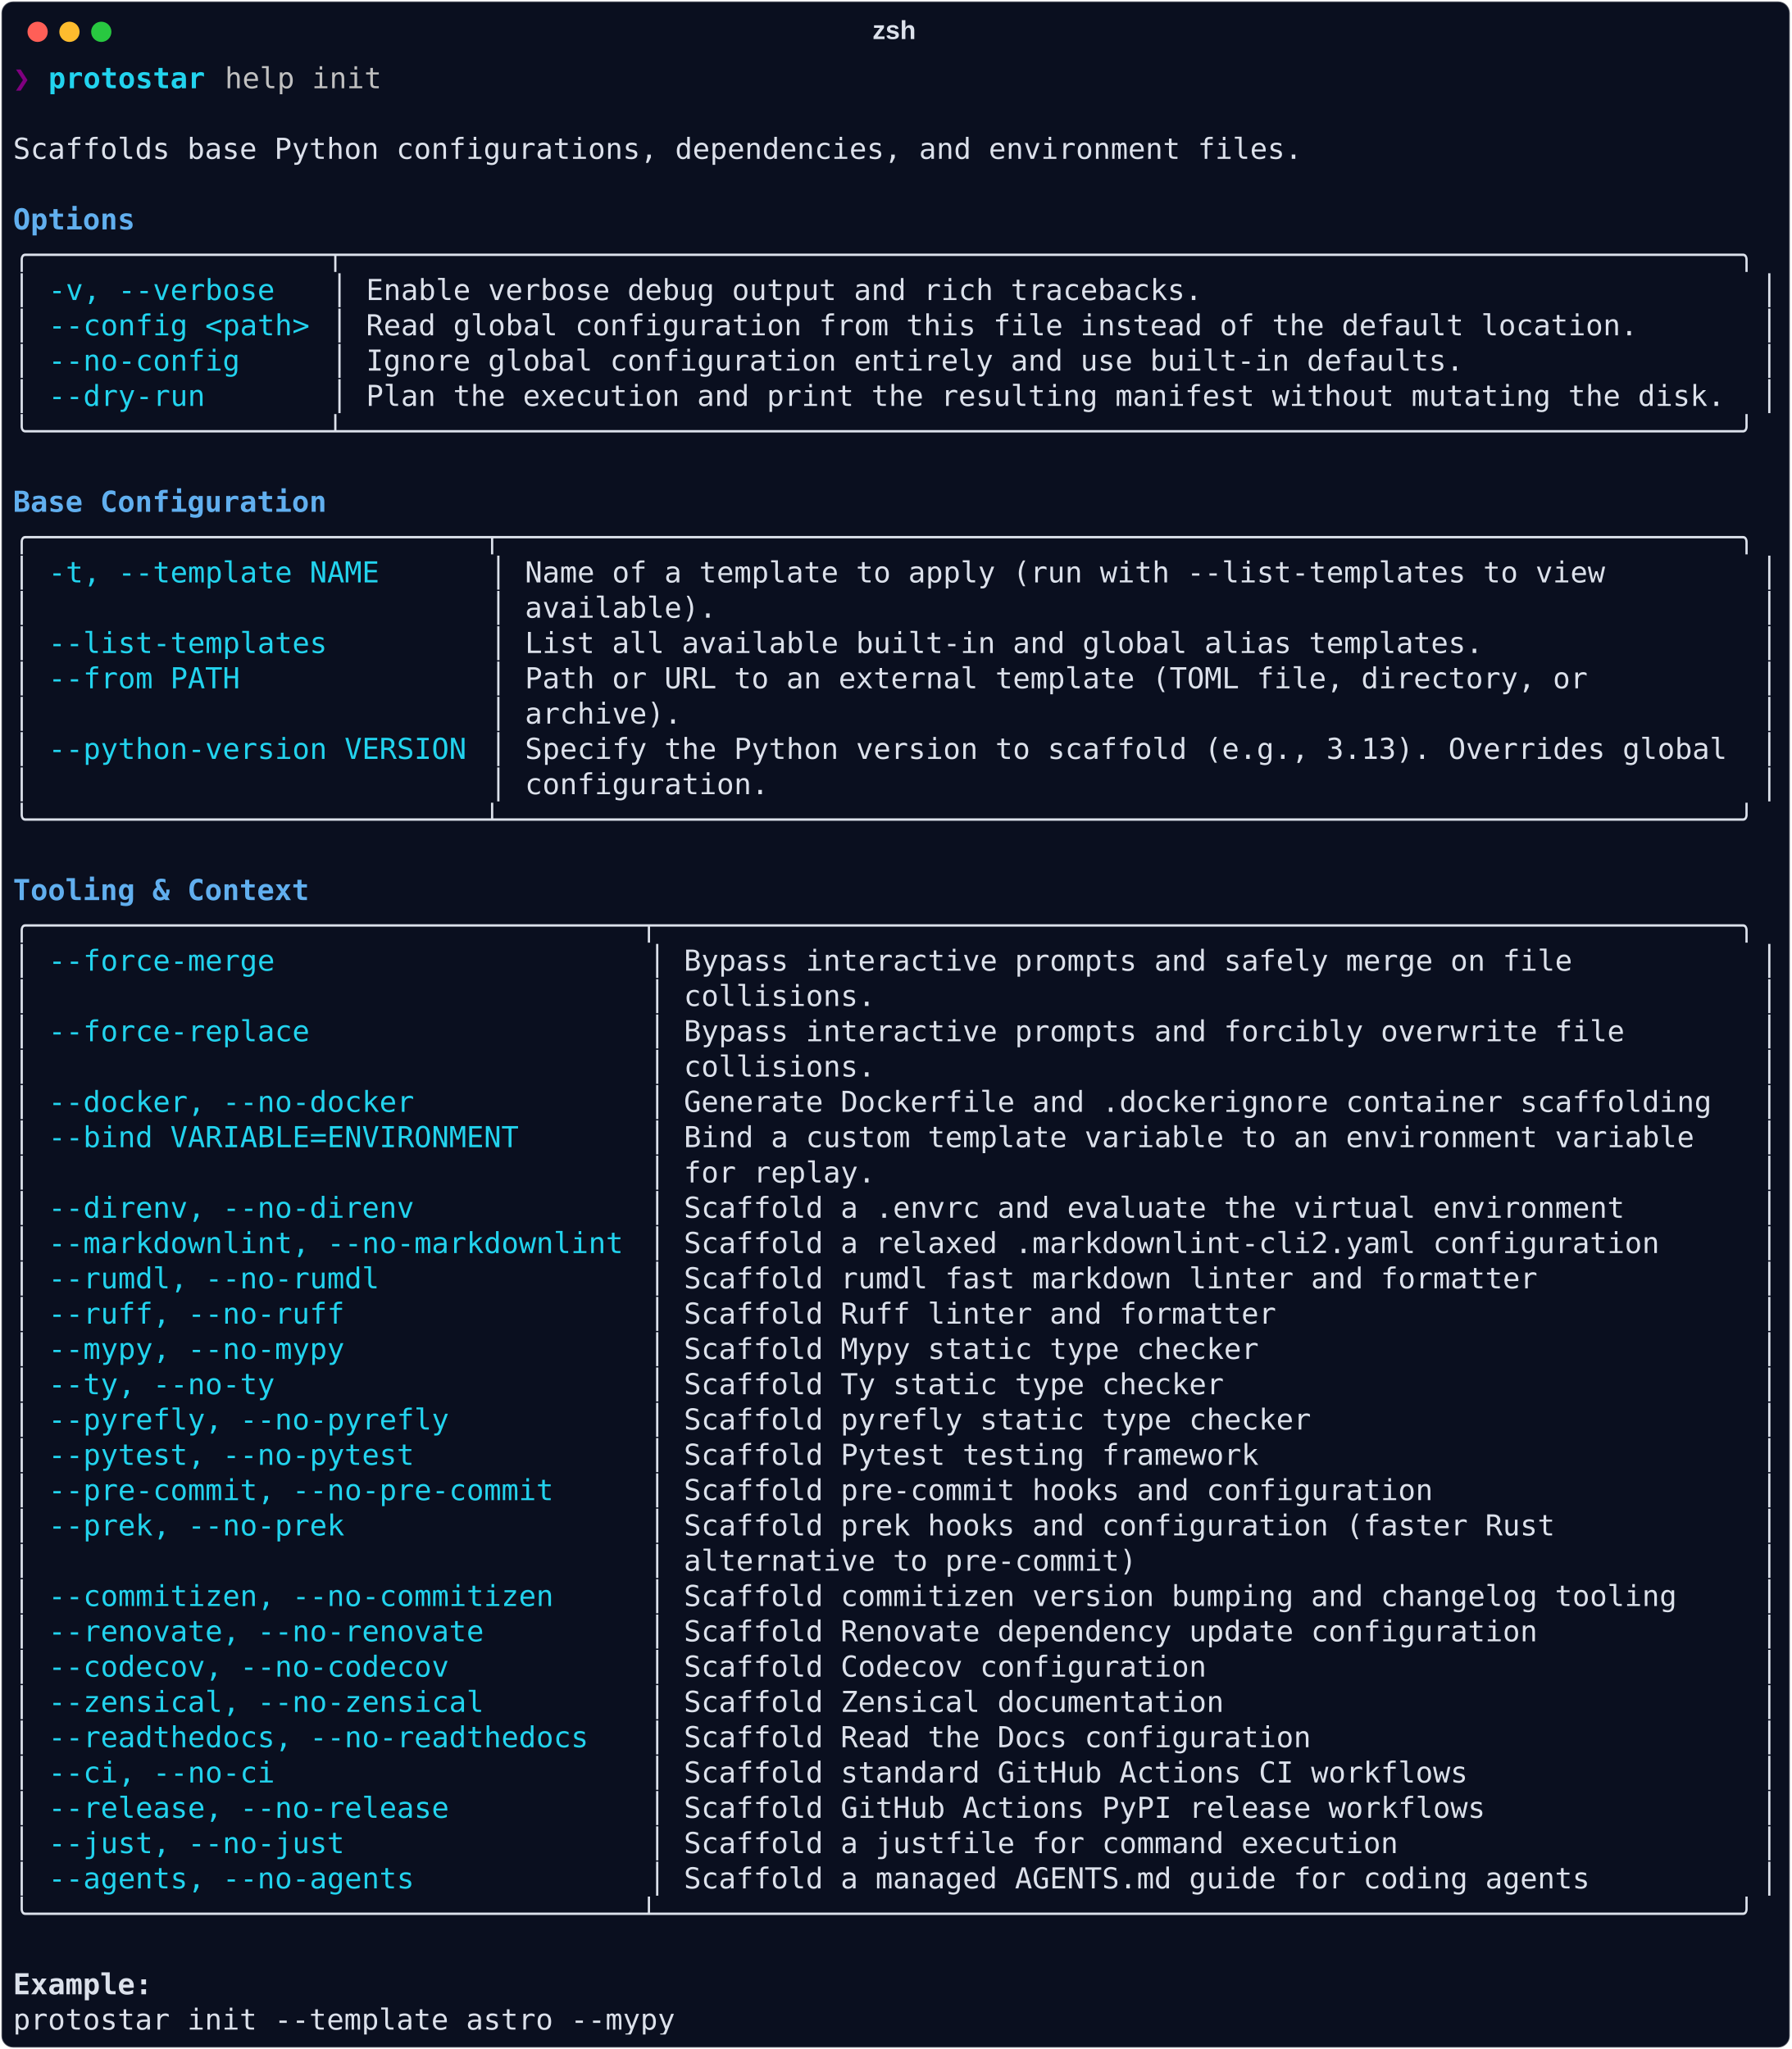
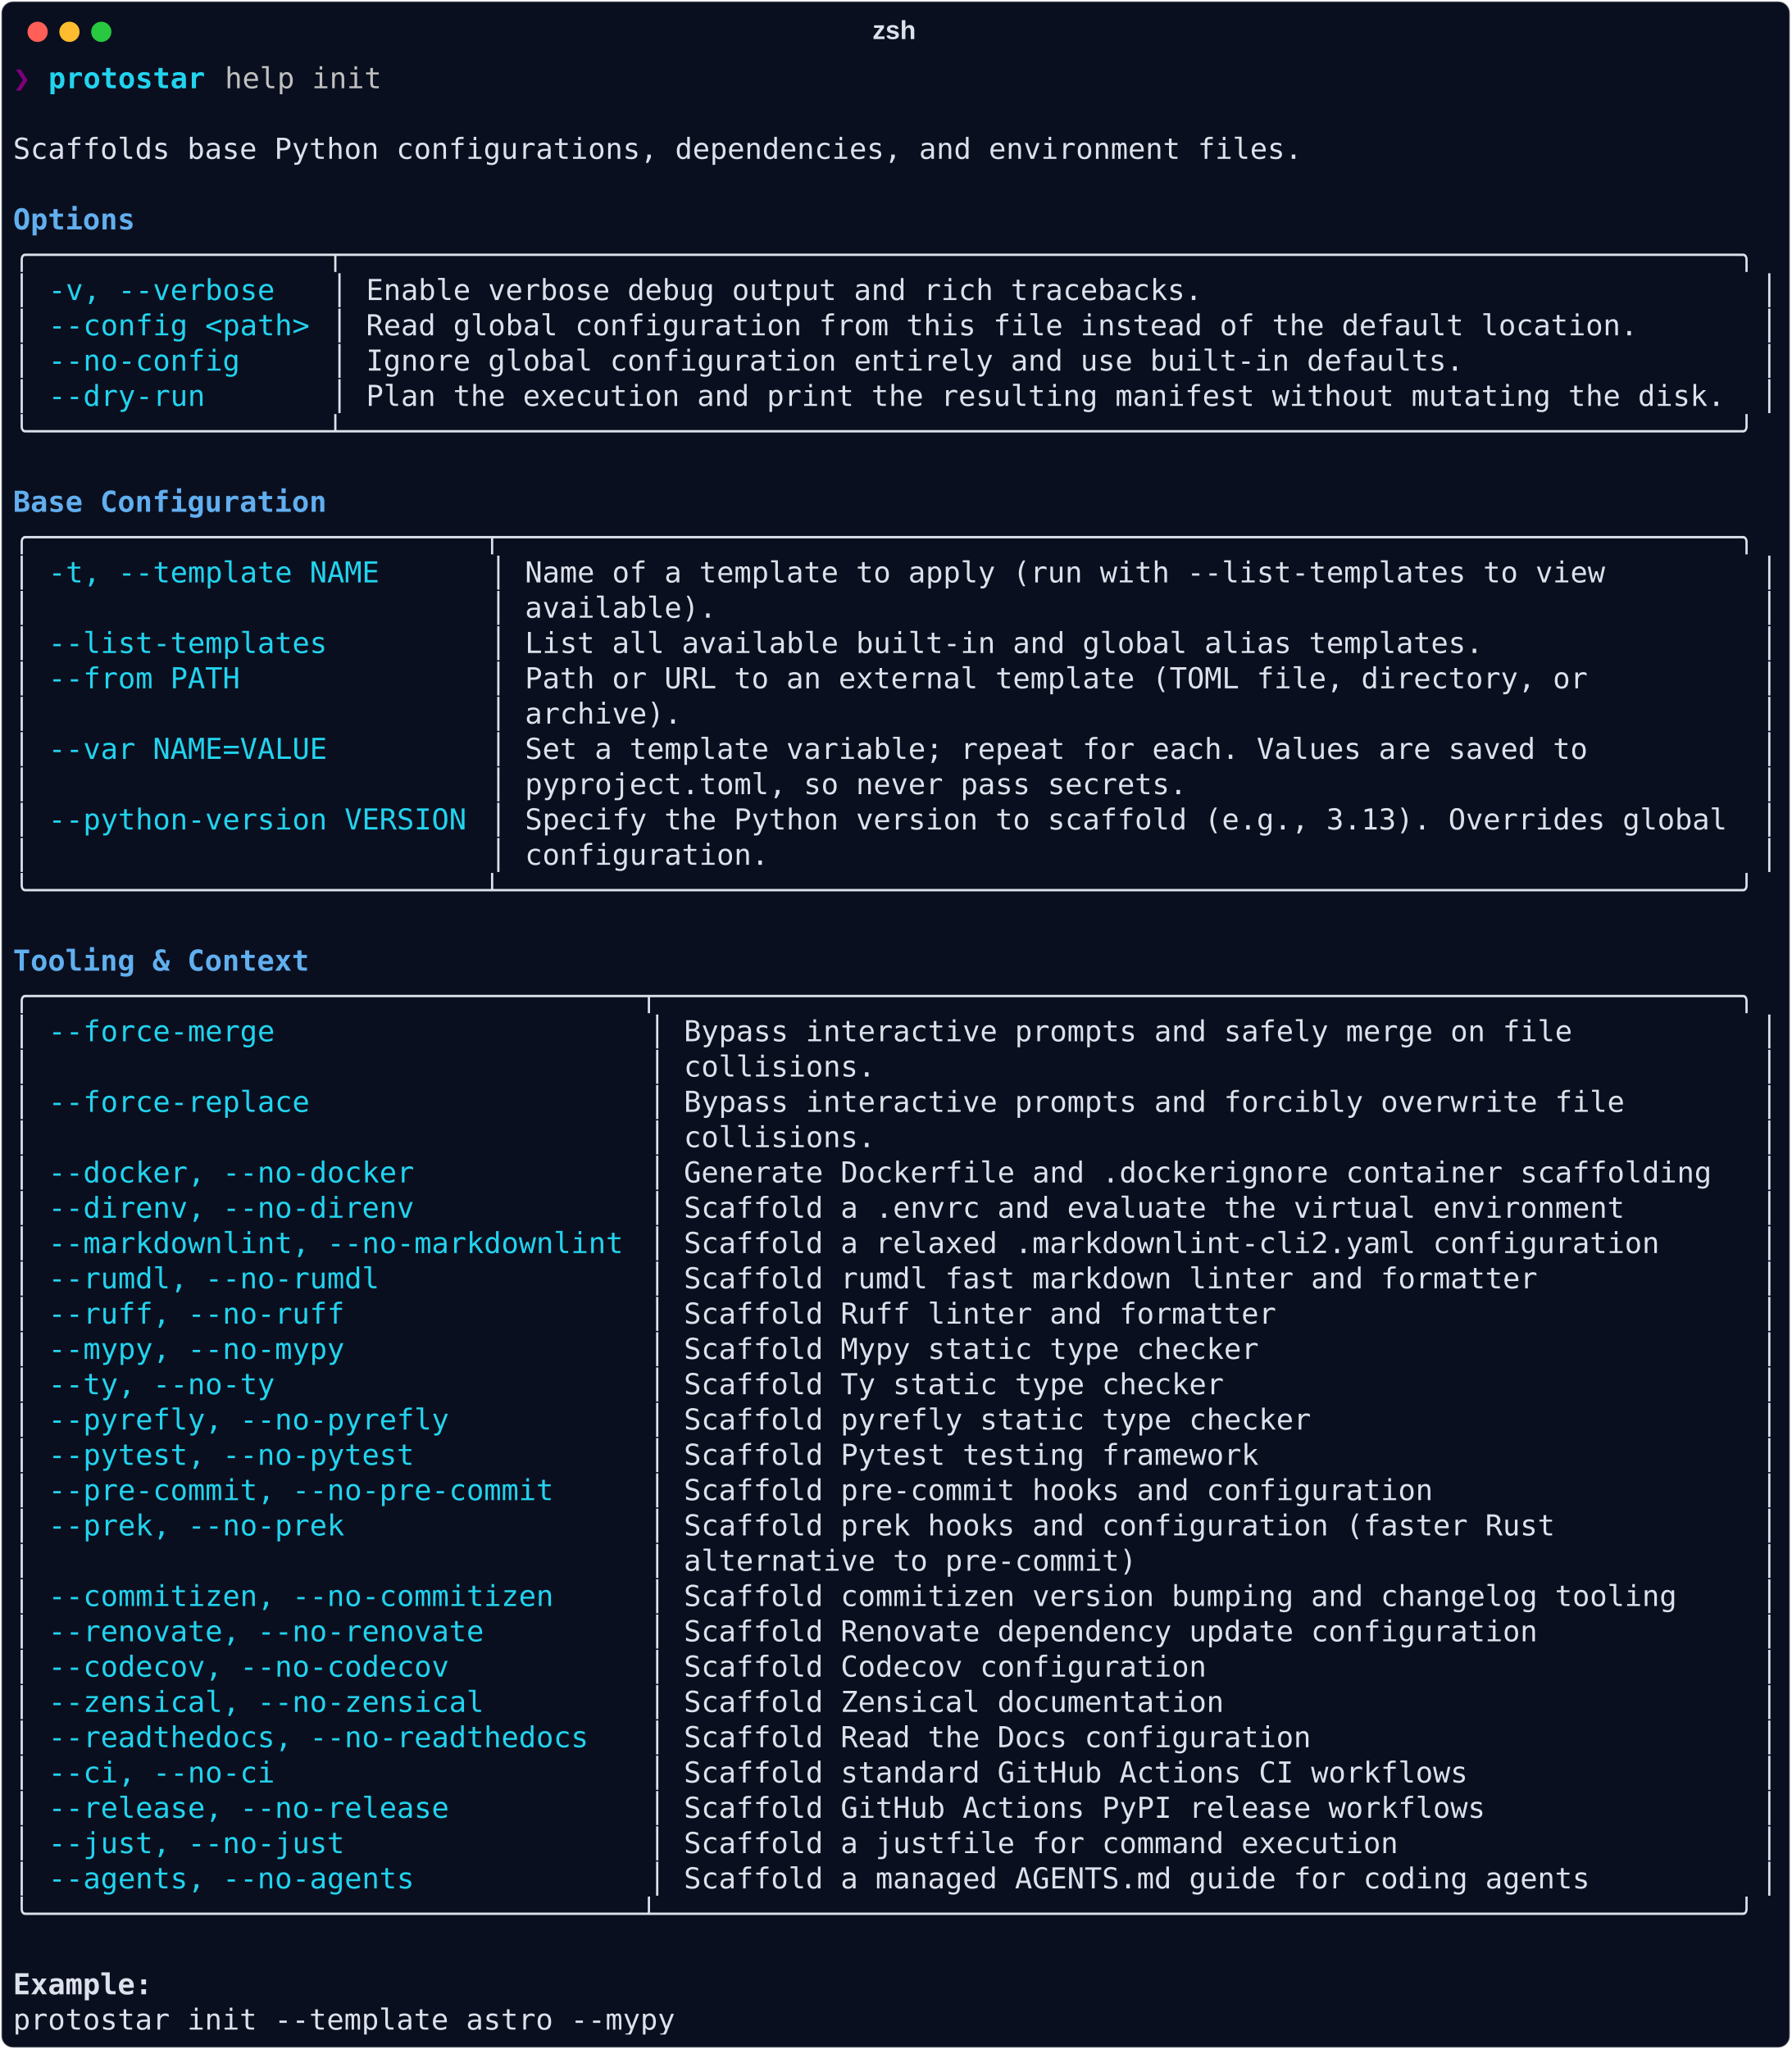
<svg xmlns="http://www.w3.org/2000/svg" class="rich-terminal" viewBox="0 0 1238 1416.4">
  <style>

    @font-face {
        font-family: "Fira Code";
        src: local("FiraCode-Regular"),
                url("https://cdnjs.cloudflare.com/ajax/libs/firacode/6.2.0/woff2/FiraCode-Regular.woff2") format("woff2"),
                url("https://cdnjs.cloudflare.com/ajax/libs/firacode/6.2.0/woff/FiraCode-Regular.woff") format("woff");
        font-style: normal;
        font-weight: 400;
    }
    @font-face {
        font-family: "Fira Code";
        src: local("FiraCode-Bold"),
                url("https://cdnjs.cloudflare.com/ajax/libs/firacode/6.2.0/woff2/FiraCode-Bold.woff2") format("woff2"),
                url("https://cdnjs.cloudflare.com/ajax/libs/firacode/6.2.0/woff/FiraCode-Bold.woff") format("woff");
        font-style: bold;
        font-weight: 700;
    }

    .cli_init_help-matrix {
        font-family: Fira Code, monospace;
        font-size: 20px;
        line-height: 24.4px;
        font-variant-east-asian: full-width;
    }

    .cli_init_help-title {
        font-size: 18px;
        font-weight: bold;
        font-family: arial;
    }

    .cli_init_help-r1 { fill: #800080;font-weight: bold }
.cli_init_help-r2 { fill: #22d3ee;font-weight: bold }
.cli_init_help-r3 { fill: #c0c0c0 }
.cli_init_help-r4 { fill: #dce1eb }
.cli_init_help-r5 { fill: #61afef;font-weight: bold }
.cli_init_help-r6 { fill: #22d3ee }
.cli_init_help-r7 { fill: #dce1eb;font-weight: bold }
    </style>
  <defs>
    <clipPath id="cli_init_help-clip-terminal">
      <rect x="0" y="0" width="1219.0" height="1365.4" />
    </clipPath>
    <clipPath id="cli_init_help-line-0">
      <rect x="0" y="1.5" width="1220" height="24.65" />
    </clipPath>
    <clipPath id="cli_init_help-line-1">
      <rect x="0" y="25.9" width="1220" height="24.65" />
    </clipPath>
    <clipPath id="cli_init_help-line-2">
      <rect x="0" y="50.3" width="1220" height="24.65" />
    </clipPath>
    <clipPath id="cli_init_help-line-3">
      <rect x="0" y="74.7" width="1220" height="24.65" />
    </clipPath>
    <clipPath id="cli_init_help-line-4">
      <rect x="0" y="99.1" width="1220" height="24.65" />
    </clipPath>
    <clipPath id="cli_init_help-line-5">
      <rect x="0" y="123.5" width="1220" height="24.65" />
    </clipPath>
    <clipPath id="cli_init_help-line-6">
      <rect x="0" y="147.9" width="1220" height="24.65" />
    </clipPath>
    <clipPath id="cli_init_help-line-7">
      <rect x="0" y="172.3" width="1220" height="24.65" />
    </clipPath>
    <clipPath id="cli_init_help-line-8">
      <rect x="0" y="196.7" width="1220" height="24.65" />
    </clipPath>
    <clipPath id="cli_init_help-line-9">
      <rect x="0" y="221.1" width="1220" height="24.65" />
    </clipPath>
    <clipPath id="cli_init_help-line-10">
      <rect x="0" y="245.5" width="1220" height="24.65" />
    </clipPath>
    <clipPath id="cli_init_help-line-11">
      <rect x="0" y="269.9" width="1220" height="24.65" />
    </clipPath>
    <clipPath id="cli_init_help-line-12">
      <rect x="0" y="294.3" width="1220" height="24.65" />
    </clipPath>
    <clipPath id="cli_init_help-line-13">
      <rect x="0" y="318.7" width="1220" height="24.65" />
    </clipPath>
    <clipPath id="cli_init_help-line-14">
      <rect x="0" y="343.1" width="1220" height="24.65" />
    </clipPath>
    <clipPath id="cli_init_help-line-15">
      <rect x="0" y="367.5" width="1220" height="24.65" />
    </clipPath>
    <clipPath id="cli_init_help-line-16">
      <rect x="0" y="391.9" width="1220" height="24.65" />
    </clipPath>
    <clipPath id="cli_init_help-line-17">
      <rect x="0" y="416.3" width="1220" height="24.65" />
    </clipPath>
    <clipPath id="cli_init_help-line-18">
      <rect x="0" y="440.7" width="1220" height="24.65" />
    </clipPath>
    <clipPath id="cli_init_help-line-19">
      <rect x="0" y="465.1" width="1220" height="24.65" />
    </clipPath>
    <clipPath id="cli_init_help-line-20">
      <rect x="0" y="489.5" width="1220" height="24.65" />
    </clipPath>
    <clipPath id="cli_init_help-line-21">
      <rect x="0" y="513.9" width="1220" height="24.65" />
    </clipPath>
    <clipPath id="cli_init_help-line-22">
      <rect x="0" y="538.3" width="1220" height="24.65" />
    </clipPath>
    <clipPath id="cli_init_help-line-23">
      <rect x="0" y="562.7" width="1220" height="24.65" />
    </clipPath>
    <clipPath id="cli_init_help-line-24">
      <rect x="0" y="587.1" width="1220" height="24.65" />
    </clipPath>
    <clipPath id="cli_init_help-line-25">
      <rect x="0" y="611.5" width="1220" height="24.65" />
    </clipPath>
    <clipPath id="cli_init_help-line-26">
      <rect x="0" y="635.9" width="1220" height="24.65" />
    </clipPath>
    <clipPath id="cli_init_help-line-27">
      <rect x="0" y="660.3" width="1220" height="24.65" />
    </clipPath>
    <clipPath id="cli_init_help-line-28">
      <rect x="0" y="684.7" width="1220" height="24.65" />
    </clipPath>
    <clipPath id="cli_init_help-line-29">
      <rect x="0" y="709.1" width="1220" height="24.65" />
    </clipPath>
    <clipPath id="cli_init_help-line-30">
      <rect x="0" y="733.5" width="1220" height="24.65" />
    </clipPath>
    <clipPath id="cli_init_help-line-31">
      <rect x="0" y="757.9" width="1220" height="24.65" />
    </clipPath>
    <clipPath id="cli_init_help-line-32">
      <rect x="0" y="782.3" width="1220" height="24.65" />
    </clipPath>
    <clipPath id="cli_init_help-line-33">
      <rect x="0" y="806.7" width="1220" height="24.65" />
    </clipPath>
    <clipPath id="cli_init_help-line-34">
      <rect x="0" y="831.1" width="1220" height="24.65" />
    </clipPath>
    <clipPath id="cli_init_help-line-35">
      <rect x="0" y="855.5" width="1220" height="24.65" />
    </clipPath>
    <clipPath id="cli_init_help-line-36">
      <rect x="0" y="879.9" width="1220" height="24.65" />
    </clipPath>
    <clipPath id="cli_init_help-line-37">
      <rect x="0" y="904.3" width="1220" height="24.65" />
    </clipPath>
    <clipPath id="cli_init_help-line-38">
      <rect x="0" y="928.7" width="1220" height="24.65" />
    </clipPath>
    <clipPath id="cli_init_help-line-39">
      <rect x="0" y="953.1" width="1220" height="24.65" />
    </clipPath>
    <clipPath id="cli_init_help-line-40">
      <rect x="0" y="977.5" width="1220" height="24.65" />
    </clipPath>
    <clipPath id="cli_init_help-line-41">
      <rect x="0" y="1001.9" width="1220" height="24.65" />
    </clipPath>
    <clipPath id="cli_init_help-line-42">
      <rect x="0" y="1026.3" width="1220" height="24.65" />
    </clipPath>
    <clipPath id="cli_init_help-line-43">
      <rect x="0" y="1050.7" width="1220" height="24.65" />
    </clipPath>
    <clipPath id="cli_init_help-line-44">
      <rect x="0" y="1075.1" width="1220" height="24.65" />
    </clipPath>
    <clipPath id="cli_init_help-line-45">
      <rect x="0" y="1099.5" width="1220" height="24.65" />
    </clipPath>
    <clipPath id="cli_init_help-line-46">
      <rect x="0" y="1123.9" width="1220" height="24.65" />
    </clipPath>
    <clipPath id="cli_init_help-line-47">
      <rect x="0" y="1148.3" width="1220" height="24.65" />
    </clipPath>
    <clipPath id="cli_init_help-line-48">
      <rect x="0" y="1172.7" width="1220" height="24.65" />
    </clipPath>
    <clipPath id="cli_init_help-line-49">
      <rect x="0" y="1197.1" width="1220" height="24.65" />
    </clipPath>
    <clipPath id="cli_init_help-line-50">
      <rect x="0" y="1221.5" width="1220" height="24.65" />
    </clipPath>
    <clipPath id="cli_init_help-line-51">
      <rect x="0" y="1245.9" width="1220" height="24.65" />
    </clipPath>
    <clipPath id="cli_init_help-line-52">
      <rect x="0" y="1270.3" width="1220" height="24.65" />
    </clipPath>
    <clipPath id="cli_init_help-line-53">
      <rect x="0" y="1294.7" width="1220" height="24.65" />
    </clipPath>
    <clipPath id="cli_init_help-line-54">
      <rect x="0" y="1319.1" width="1220" height="24.65" />
    </clipPath>
  </defs>
  <rect fill="#0a0f1f" stroke="rgba(255,255,255,0.35)" stroke-width="1" x="1" y="1" width="1236" height="1414.4" rx="8" />
  <text class="cli_init_help-title" fill="#dce1eb" text-anchor="middle" x="618" y="27">zsh</text>
  <g transform="translate(26,22)">
    <circle cx="0" cy="0" r="7" fill="#ff5f57" />
    <circle cx="22" cy="0" r="7" fill="#febc2e" />
    <circle cx="44" cy="0" r="7" fill="#28c840" />
  </g>
  <g transform="translate(9, 41)" clip-path="url(#cli_init_help-clip-terminal)">
    <g class="cli_init_help-matrix">
      <text class="cli_init_help-r1" x="0" y="20" textLength="24.4" clip-path="url(#cli_init_help-line-0)">❯ </text>
      <text class="cli_init_help-r2" x="24.4" y="20" textLength="122" clip-path="url(#cli_init_help-line-0)">protostar </text>
      <text class="cli_init_help-r3" x="146.4" y="20" textLength="109.8" clip-path="url(#cli_init_help-line-0)">help init</text>
      <text class="cli_init_help-r4" x="1220" y="20" textLength="12.2" clip-path="url(#cli_init_help-line-0)">
</text>
      <text class="cli_init_help-r4" x="1220" y="44.4" textLength="12.2" clip-path="url(#cli_init_help-line-1)">
</text>
      <text class="cli_init_help-r4" x="0" y="68.8" textLength="902.8" clip-path="url(#cli_init_help-line-2)">Scaffolds base Python configurations, dependencies, and environment files.</text>
      <text class="cli_init_help-r4" x="1220" y="68.8" textLength="12.2" clip-path="url(#cli_init_help-line-2)">
</text>
      <text class="cli_init_help-r4" x="1220" y="93.2" textLength="12.2" clip-path="url(#cli_init_help-line-3)">
</text>
      <text class="cli_init_help-r5" x="0" y="117.6" textLength="1220" clip-path="url(#cli_init_help-line-4)">Options                                                                                             </text>
      <text class="cli_init_help-r4" x="1220" y="117.6" textLength="12.2" clip-path="url(#cli_init_help-line-4)">
</text>
      <text class="cli_init_help-r4" x="0" y="142" textLength="1220" clip-path="url(#cli_init_help-line-5)">╭─────────────────┬────────────────────────────────────────────────────────────────────────────────╮</text>
      <text class="cli_init_help-r4" x="1220" y="142" textLength="12.2" clip-path="url(#cli_init_help-line-5)">
</text>
      <text class="cli_init_help-r4" x="0" y="166.4" textLength="12.2" clip-path="url(#cli_init_help-line-6)">│</text>
      <text class="cli_init_help-r6" x="24.4" y="166.4" textLength="183" clip-path="url(#cli_init_help-line-6)">-v, --verbose  </text>
      <text class="cli_init_help-r4" x="219.6" y="166.4" textLength="12.2" clip-path="url(#cli_init_help-line-6)">│</text>
      <text class="cli_init_help-r4" x="244" y="166.4" textLength="951.6" clip-path="url(#cli_init_help-line-6)">Enable verbose debug output and rich tracebacks.                              </text>
      <text class="cli_init_help-r4" x="1207.8" y="166.4" textLength="12.2" clip-path="url(#cli_init_help-line-6)">│</text>
      <text class="cli_init_help-r4" x="1220" y="166.4" textLength="12.2" clip-path="url(#cli_init_help-line-6)">
</text>
      <text class="cli_init_help-r4" x="0" y="190.8" textLength="12.2" clip-path="url(#cli_init_help-line-7)">│</text>
      <text class="cli_init_help-r6" x="24.4" y="190.8" textLength="183" clip-path="url(#cli_init_help-line-7)">--config &lt;path&gt;</text>
      <text class="cli_init_help-r4" x="219.6" y="190.8" textLength="12.2" clip-path="url(#cli_init_help-line-7)">│</text>
      <text class="cli_init_help-r4" x="244" y="190.8" textLength="951.6" clip-path="url(#cli_init_help-line-7)">Read global configuration from this file instead of the default location.     </text>
      <text class="cli_init_help-r4" x="1207.8" y="190.8" textLength="12.2" clip-path="url(#cli_init_help-line-7)">│</text>
      <text class="cli_init_help-r4" x="1220" y="190.8" textLength="12.2" clip-path="url(#cli_init_help-line-7)">
</text>
      <text class="cli_init_help-r4" x="0" y="215.2" textLength="12.2" clip-path="url(#cli_init_help-line-8)">│</text>
      <text class="cli_init_help-r6" x="24.4" y="215.2" textLength="183" clip-path="url(#cli_init_help-line-8)">--no-config    </text>
      <text class="cli_init_help-r4" x="219.6" y="215.2" textLength="12.2" clip-path="url(#cli_init_help-line-8)">│</text>
      <text class="cli_init_help-r4" x="244" y="215.2" textLength="951.6" clip-path="url(#cli_init_help-line-8)">Ignore global configuration entirely and use built-in defaults.               </text>
      <text class="cli_init_help-r4" x="1207.8" y="215.2" textLength="12.2" clip-path="url(#cli_init_help-line-8)">│</text>
      <text class="cli_init_help-r4" x="1220" y="215.2" textLength="12.2" clip-path="url(#cli_init_help-line-8)">
</text>
      <text class="cli_init_help-r4" x="0" y="239.6" textLength="12.2" clip-path="url(#cli_init_help-line-9)">│</text>
      <text class="cli_init_help-r6" x="24.4" y="239.6" textLength="183" clip-path="url(#cli_init_help-line-9)">--dry-run      </text>
      <text class="cli_init_help-r4" x="219.6" y="239.6" textLength="12.2" clip-path="url(#cli_init_help-line-9)">│</text>
      <text class="cli_init_help-r4" x="244" y="239.6" textLength="951.6" clip-path="url(#cli_init_help-line-9)">Plan the execution and print the resulting manifest without mutating the disk.</text>
      <text class="cli_init_help-r4" x="1207.8" y="239.6" textLength="12.2" clip-path="url(#cli_init_help-line-9)">│</text>
      <text class="cli_init_help-r4" x="1220" y="239.6" textLength="12.2" clip-path="url(#cli_init_help-line-9)">
</text>
      <text class="cli_init_help-r4" x="0" y="264" textLength="1220" clip-path="url(#cli_init_help-line-10)">╰─────────────────┴────────────────────────────────────────────────────────────────────────────────╯</text>
      <text class="cli_init_help-r4" x="1220" y="264" textLength="12.2" clip-path="url(#cli_init_help-line-10)">
</text>
      <text class="cli_init_help-r4" x="1220" y="288.4" textLength="12.2" clip-path="url(#cli_init_help-line-11)">
</text>
      <text class="cli_init_help-r5" x="0" y="312.8" textLength="1220" clip-path="url(#cli_init_help-line-12)">Base Configuration                                                                                  </text>
      <text class="cli_init_help-r4" x="1220" y="312.8" textLength="12.2" clip-path="url(#cli_init_help-line-12)">
</text>
      <text class="cli_init_help-r4" x="0" y="337.2" textLength="1220" clip-path="url(#cli_init_help-line-13)">╭──────────────────────────┬───────────────────────────────────────────────────────────────────────╮</text>
      <text class="cli_init_help-r4" x="1220" y="337.2" textLength="12.2" clip-path="url(#cli_init_help-line-13)">
</text>
      <text class="cli_init_help-r4" x="0" y="361.6" textLength="12.2" clip-path="url(#cli_init_help-line-14)">│</text>
      <text class="cli_init_help-r6" x="24.4" y="361.6" textLength="292.8" clip-path="url(#cli_init_help-line-14)">-t, --template NAME     </text>
      <text class="cli_init_help-r4" x="329.4" y="361.6" textLength="12.2" clip-path="url(#cli_init_help-line-14)">│</text>
      <text class="cli_init_help-r4" x="353.8" y="361.6" textLength="841.8" clip-path="url(#cli_init_help-line-14)">Name of a template to apply (run with --list-templates to view       </text>
      <text class="cli_init_help-r4" x="1207.8" y="361.6" textLength="12.2" clip-path="url(#cli_init_help-line-14)">│</text>
      <text class="cli_init_help-r4" x="1220" y="361.6" textLength="12.2" clip-path="url(#cli_init_help-line-14)">
</text>
      <text class="cli_init_help-r4" x="0" y="386" textLength="12.2" clip-path="url(#cli_init_help-line-15)">│</text>
      <text class="cli_init_help-r4" x="329.4" y="386" textLength="12.2" clip-path="url(#cli_init_help-line-15)">│</text>
      <text class="cli_init_help-r4" x="353.8" y="386" textLength="841.8" clip-path="url(#cli_init_help-line-15)">available).                                                          </text>
      <text class="cli_init_help-r4" x="1207.8" y="386" textLength="12.2" clip-path="url(#cli_init_help-line-15)">│</text>
      <text class="cli_init_help-r4" x="1220" y="386" textLength="12.2" clip-path="url(#cli_init_help-line-15)">
</text>
      <text class="cli_init_help-r4" x="0" y="410.4" textLength="12.2" clip-path="url(#cli_init_help-line-16)">│</text>
      <text class="cli_init_help-r6" x="24.4" y="410.4" textLength="292.8" clip-path="url(#cli_init_help-line-16)">--list-templates        </text>
      <text class="cli_init_help-r4" x="329.4" y="410.4" textLength="12.2" clip-path="url(#cli_init_help-line-16)">│</text>
      <text class="cli_init_help-r4" x="353.8" y="410.4" textLength="841.8" clip-path="url(#cli_init_help-line-16)">List all available built-in and global alias templates.              </text>
      <text class="cli_init_help-r4" x="1207.8" y="410.4" textLength="12.2" clip-path="url(#cli_init_help-line-16)">│</text>
      <text class="cli_init_help-r4" x="1220" y="410.4" textLength="12.2" clip-path="url(#cli_init_help-line-16)">
</text>
      <text class="cli_init_help-r4" x="0" y="434.8" textLength="12.2" clip-path="url(#cli_init_help-line-17)">│</text>
      <text class="cli_init_help-r6" x="24.4" y="434.8" textLength="292.8" clip-path="url(#cli_init_help-line-17)">--from PATH             </text>
      <text class="cli_init_help-r4" x="329.4" y="434.8" textLength="12.2" clip-path="url(#cli_init_help-line-17)">│</text>
      <text class="cli_init_help-r4" x="353.8" y="434.8" textLength="841.8" clip-path="url(#cli_init_help-line-17)">Path or URL to an external template (TOML file, directory, or        </text>
      <text class="cli_init_help-r4" x="1207.8" y="434.8" textLength="12.2" clip-path="url(#cli_init_help-line-17)">│</text>
      <text class="cli_init_help-r4" x="1220" y="434.8" textLength="12.2" clip-path="url(#cli_init_help-line-17)">
</text>
      <text class="cli_init_help-r4" x="0" y="459.2" textLength="12.2" clip-path="url(#cli_init_help-line-18)">│</text>
      <text class="cli_init_help-r4" x="329.4" y="459.2" textLength="12.2" clip-path="url(#cli_init_help-line-18)">│</text>
      <text class="cli_init_help-r4" x="353.8" y="459.2" textLength="841.8" clip-path="url(#cli_init_help-line-18)">archive).                                                            </text>
      <text class="cli_init_help-r4" x="1207.8" y="459.2" textLength="12.2" clip-path="url(#cli_init_help-line-18)">│</text>
      <text class="cli_init_help-r4" x="1220" y="459.2" textLength="12.2" clip-path="url(#cli_init_help-line-18)">
</text>
      <text class="cli_init_help-r4" x="0" y="483.6" textLength="12.2" clip-path="url(#cli_init_help-line-19)">│</text>
-       <text class="cli_init_help-r6" x="24.4" y="483.6" textLength="292.8" clip-path="url(#cli_init_help-line-19)">--python-version VERSION</text>
+       <text class="cli_init_help-r6" x="24.4" y="483.6" textLength="292.8" clip-path="url(#cli_init_help-line-19)">--var NAME=VALUE        </text>
      <text class="cli_init_help-r4" x="329.4" y="483.6" textLength="12.2" clip-path="url(#cli_init_help-line-19)">│</text>
-       <text class="cli_init_help-r4" x="353.8" y="483.6" textLength="841.8" clip-path="url(#cli_init_help-line-19)">Specify the Python version to scaffold (e.g., 3.13). Overrides global</text>
+       <text class="cli_init_help-r4" x="353.8" y="483.6" textLength="841.8" clip-path="url(#cli_init_help-line-19)">Set a template variable; repeat for each. Values are saved to        </text>
      <text class="cli_init_help-r4" x="1207.8" y="483.6" textLength="12.2" clip-path="url(#cli_init_help-line-19)">│</text>
      <text class="cli_init_help-r4" x="1220" y="483.6" textLength="12.2" clip-path="url(#cli_init_help-line-19)">
</text>
      <text class="cli_init_help-r4" x="0" y="508" textLength="12.2" clip-path="url(#cli_init_help-line-20)">│</text>
      <text class="cli_init_help-r4" x="329.4" y="508" textLength="12.2" clip-path="url(#cli_init_help-line-20)">│</text>
-       <text class="cli_init_help-r4" x="353.8" y="508" textLength="841.8" clip-path="url(#cli_init_help-line-20)">configuration.                                                       </text>
+       <text class="cli_init_help-r4" x="353.8" y="508" textLength="841.8" clip-path="url(#cli_init_help-line-20)">pyproject.toml, so never pass secrets.                               </text>
      <text class="cli_init_help-r4" x="1207.8" y="508" textLength="12.2" clip-path="url(#cli_init_help-line-20)">│</text>
      <text class="cli_init_help-r4" x="1220" y="508" textLength="12.2" clip-path="url(#cli_init_help-line-20)">
</text>
-       <text class="cli_init_help-r4" x="0" y="532.4" textLength="1220" clip-path="url(#cli_init_help-line-21)">╰──────────────────────────┴───────────────────────────────────────────────────────────────────────╯</text>
+       <text class="cli_init_help-r4" x="0" y="532.4" textLength="12.2" clip-path="url(#cli_init_help-line-21)">│</text>
+       <text class="cli_init_help-r6" x="24.4" y="532.4" textLength="292.8" clip-path="url(#cli_init_help-line-21)">--python-version VERSION</text>
+       <text class="cli_init_help-r4" x="329.4" y="532.4" textLength="12.2" clip-path="url(#cli_init_help-line-21)">│</text>
+       <text class="cli_init_help-r4" x="353.8" y="532.4" textLength="841.8" clip-path="url(#cli_init_help-line-21)">Specify the Python version to scaffold (e.g., 3.13). Overrides global</text>
+       <text class="cli_init_help-r4" x="1207.8" y="532.4" textLength="12.2" clip-path="url(#cli_init_help-line-21)">│</text>
      <text class="cli_init_help-r4" x="1220" y="532.4" textLength="12.2" clip-path="url(#cli_init_help-line-21)">
</text>
+       <text class="cli_init_help-r4" x="0" y="556.8" textLength="12.2" clip-path="url(#cli_init_help-line-22)">│</text>
+       <text class="cli_init_help-r4" x="329.4" y="556.8" textLength="12.2" clip-path="url(#cli_init_help-line-22)">│</text>
+       <text class="cli_init_help-r4" x="353.8" y="556.8" textLength="841.8" clip-path="url(#cli_init_help-line-22)">configuration.                                                       </text>
+       <text class="cli_init_help-r4" x="1207.8" y="556.8" textLength="12.2" clip-path="url(#cli_init_help-line-22)">│</text>
      <text class="cli_init_help-r4" x="1220" y="556.8" textLength="12.2" clip-path="url(#cli_init_help-line-22)">
</text>
-       <text class="cli_init_help-r5" x="0" y="581.2" textLength="1220" clip-path="url(#cli_init_help-line-23)">Tooling &amp; Context                                                                                   </text>
+       <text class="cli_init_help-r4" x="0" y="581.2" textLength="1220" clip-path="url(#cli_init_help-line-23)">╰──────────────────────────┴───────────────────────────────────────────────────────────────────────╯</text>
      <text class="cli_init_help-r4" x="1220" y="581.2" textLength="12.2" clip-path="url(#cli_init_help-line-23)">
</text>
-       <text class="cli_init_help-r4" x="0" y="605.6" textLength="1220" clip-path="url(#cli_init_help-line-24)">╭───────────────────────────────────┬──────────────────────────────────────────────────────────────╮</text>
      <text class="cli_init_help-r4" x="1220" y="605.6" textLength="12.2" clip-path="url(#cli_init_help-line-24)">
</text>
-       <text class="cli_init_help-r4" x="0" y="630" textLength="12.2" clip-path="url(#cli_init_help-line-25)">│</text>
-       <text class="cli_init_help-r6" x="24.4" y="630" textLength="402.6" clip-path="url(#cli_init_help-line-25)">--force-merge                    </text>
-       <text class="cli_init_help-r4" x="439.2" y="630" textLength="12.2" clip-path="url(#cli_init_help-line-25)">│</text>
-       <text class="cli_init_help-r4" x="463.6" y="630" textLength="732" clip-path="url(#cli_init_help-line-25)">Bypass interactive prompts and safely merge on file         </text>
-       <text class="cli_init_help-r4" x="1207.8" y="630" textLength="12.2" clip-path="url(#cli_init_help-line-25)">│</text>
+       <text class="cli_init_help-r5" x="0" y="630" textLength="1220" clip-path="url(#cli_init_help-line-25)">Tooling &amp; Context                                                                                   </text>
      <text class="cli_init_help-r4" x="1220" y="630" textLength="12.2" clip-path="url(#cli_init_help-line-25)">
</text>
-       <text class="cli_init_help-r4" x="0" y="654.4" textLength="12.2" clip-path="url(#cli_init_help-line-26)">│</text>
-       <text class="cli_init_help-r4" x="439.2" y="654.4" textLength="12.2" clip-path="url(#cli_init_help-line-26)">│</text>
-       <text class="cli_init_help-r4" x="463.6" y="654.4" textLength="732" clip-path="url(#cli_init_help-line-26)">collisions.                                                 </text>
-       <text class="cli_init_help-r4" x="1207.8" y="654.4" textLength="12.2" clip-path="url(#cli_init_help-line-26)">│</text>
+       <text class="cli_init_help-r4" x="0" y="654.4" textLength="1220" clip-path="url(#cli_init_help-line-26)">╭───────────────────────────────────┬──────────────────────────────────────────────────────────────╮</text>
      <text class="cli_init_help-r4" x="1220" y="654.4" textLength="12.2" clip-path="url(#cli_init_help-line-26)">
</text>
      <text class="cli_init_help-r4" x="0" y="678.8" textLength="12.2" clip-path="url(#cli_init_help-line-27)">│</text>
-       <text class="cli_init_help-r6" x="24.4" y="678.8" textLength="402.6" clip-path="url(#cli_init_help-line-27)">--force-replace                  </text>
+       <text class="cli_init_help-r6" x="24.4" y="678.8" textLength="402.6" clip-path="url(#cli_init_help-line-27)">--force-merge                    </text>
      <text class="cli_init_help-r4" x="439.2" y="678.8" textLength="12.2" clip-path="url(#cli_init_help-line-27)">│</text>
-       <text class="cli_init_help-r4" x="463.6" y="678.8" textLength="732" clip-path="url(#cli_init_help-line-27)">Bypass interactive prompts and forcibly overwrite file      </text>
+       <text class="cli_init_help-r4" x="463.6" y="678.8" textLength="732" clip-path="url(#cli_init_help-line-27)">Bypass interactive prompts and safely merge on file         </text>
      <text class="cli_init_help-r4" x="1207.8" y="678.8" textLength="12.2" clip-path="url(#cli_init_help-line-27)">│</text>
      <text class="cli_init_help-r4" x="1220" y="678.8" textLength="12.2" clip-path="url(#cli_init_help-line-27)">
</text>
      <text class="cli_init_help-r4" x="0" y="703.2" textLength="12.2" clip-path="url(#cli_init_help-line-28)">│</text>
      <text class="cli_init_help-r4" x="439.2" y="703.2" textLength="12.2" clip-path="url(#cli_init_help-line-28)">│</text>
      <text class="cli_init_help-r4" x="463.6" y="703.2" textLength="732" clip-path="url(#cli_init_help-line-28)">collisions.                                                 </text>
      <text class="cli_init_help-r4" x="1207.8" y="703.2" textLength="12.2" clip-path="url(#cli_init_help-line-28)">│</text>
      <text class="cli_init_help-r4" x="1220" y="703.2" textLength="12.2" clip-path="url(#cli_init_help-line-28)">
</text>
      <text class="cli_init_help-r4" x="0" y="727.6" textLength="12.2" clip-path="url(#cli_init_help-line-29)">│</text>
-       <text class="cli_init_help-r6" x="24.4" y="727.6" textLength="402.6" clip-path="url(#cli_init_help-line-29)">--docker, --no-docker            </text>
+       <text class="cli_init_help-r6" x="24.4" y="727.6" textLength="402.6" clip-path="url(#cli_init_help-line-29)">--force-replace                  </text>
      <text class="cli_init_help-r4" x="439.2" y="727.6" textLength="12.2" clip-path="url(#cli_init_help-line-29)">│</text>
-       <text class="cli_init_help-r4" x="463.6" y="727.6" textLength="732" clip-path="url(#cli_init_help-line-29)">Generate Dockerfile and .dockerignore container scaffolding </text>
+       <text class="cli_init_help-r4" x="463.6" y="727.6" textLength="732" clip-path="url(#cli_init_help-line-29)">Bypass interactive prompts and forcibly overwrite file      </text>
      <text class="cli_init_help-r4" x="1207.8" y="727.6" textLength="12.2" clip-path="url(#cli_init_help-line-29)">│</text>
      <text class="cli_init_help-r4" x="1220" y="727.6" textLength="12.2" clip-path="url(#cli_init_help-line-29)">
</text>
      <text class="cli_init_help-r4" x="0" y="752" textLength="12.2" clip-path="url(#cli_init_help-line-30)">│</text>
-       <text class="cli_init_help-r6" x="24.4" y="752" textLength="402.6" clip-path="url(#cli_init_help-line-30)">--bind VARIABLE=ENVIRONMENT      </text>
      <text class="cli_init_help-r4" x="439.2" y="752" textLength="12.2" clip-path="url(#cli_init_help-line-30)">│</text>
-       <text class="cli_init_help-r4" x="463.6" y="752" textLength="732" clip-path="url(#cli_init_help-line-30)">Bind a custom template variable to an environment variable  </text>
+       <text class="cli_init_help-r4" x="463.6" y="752" textLength="732" clip-path="url(#cli_init_help-line-30)">collisions.                                                 </text>
      <text class="cli_init_help-r4" x="1207.8" y="752" textLength="12.2" clip-path="url(#cli_init_help-line-30)">│</text>
      <text class="cli_init_help-r4" x="1220" y="752" textLength="12.2" clip-path="url(#cli_init_help-line-30)">
</text>
      <text class="cli_init_help-r4" x="0" y="776.4" textLength="12.2" clip-path="url(#cli_init_help-line-31)">│</text>
+       <text class="cli_init_help-r6" x="24.4" y="776.4" textLength="402.6" clip-path="url(#cli_init_help-line-31)">--docker, --no-docker            </text>
      <text class="cli_init_help-r4" x="439.2" y="776.4" textLength="12.2" clip-path="url(#cli_init_help-line-31)">│</text>
-       <text class="cli_init_help-r4" x="463.6" y="776.4" textLength="732" clip-path="url(#cli_init_help-line-31)">for replay.                                                 </text>
+       <text class="cli_init_help-r4" x="463.6" y="776.4" textLength="732" clip-path="url(#cli_init_help-line-31)">Generate Dockerfile and .dockerignore container scaffolding </text>
      <text class="cli_init_help-r4" x="1207.8" y="776.4" textLength="12.2" clip-path="url(#cli_init_help-line-31)">│</text>
      <text class="cli_init_help-r4" x="1220" y="776.4" textLength="12.2" clip-path="url(#cli_init_help-line-31)">
</text>
      <text class="cli_init_help-r4" x="0" y="800.8" textLength="12.2" clip-path="url(#cli_init_help-line-32)">│</text>
      <text class="cli_init_help-r6" x="24.4" y="800.8" textLength="402.6" clip-path="url(#cli_init_help-line-32)">--direnv, --no-direnv            </text>
      <text class="cli_init_help-r4" x="439.2" y="800.8" textLength="12.2" clip-path="url(#cli_init_help-line-32)">│</text>
      <text class="cli_init_help-r4" x="463.6" y="800.8" textLength="732" clip-path="url(#cli_init_help-line-32)">Scaffold a .envrc and evaluate the virtual environment      </text>
      <text class="cli_init_help-r4" x="1207.8" y="800.8" textLength="12.2" clip-path="url(#cli_init_help-line-32)">│</text>
      <text class="cli_init_help-r4" x="1220" y="800.8" textLength="12.2" clip-path="url(#cli_init_help-line-32)">
</text>
      <text class="cli_init_help-r4" x="0" y="825.2" textLength="12.2" clip-path="url(#cli_init_help-line-33)">│</text>
      <text class="cli_init_help-r6" x="24.4" y="825.2" textLength="402.6" clip-path="url(#cli_init_help-line-33)">--markdownlint, --no-markdownlint</text>
      <text class="cli_init_help-r4" x="439.2" y="825.2" textLength="12.2" clip-path="url(#cli_init_help-line-33)">│</text>
      <text class="cli_init_help-r4" x="463.6" y="825.2" textLength="732" clip-path="url(#cli_init_help-line-33)">Scaffold a relaxed .markdownlint-cli2.yaml configuration    </text>
      <text class="cli_init_help-r4" x="1207.8" y="825.2" textLength="12.2" clip-path="url(#cli_init_help-line-33)">│</text>
      <text class="cli_init_help-r4" x="1220" y="825.2" textLength="12.2" clip-path="url(#cli_init_help-line-33)">
</text>
      <text class="cli_init_help-r4" x="0" y="849.6" textLength="12.2" clip-path="url(#cli_init_help-line-34)">│</text>
      <text class="cli_init_help-r6" x="24.4" y="849.6" textLength="402.6" clip-path="url(#cli_init_help-line-34)">--rumdl, --no-rumdl              </text>
      <text class="cli_init_help-r4" x="439.2" y="849.6" textLength="12.2" clip-path="url(#cli_init_help-line-34)">│</text>
      <text class="cli_init_help-r4" x="463.6" y="849.6" textLength="732" clip-path="url(#cli_init_help-line-34)">Scaffold rumdl fast markdown linter and formatter           </text>
      <text class="cli_init_help-r4" x="1207.8" y="849.6" textLength="12.2" clip-path="url(#cli_init_help-line-34)">│</text>
      <text class="cli_init_help-r4" x="1220" y="849.6" textLength="12.2" clip-path="url(#cli_init_help-line-34)">
</text>
      <text class="cli_init_help-r4" x="0" y="874" textLength="12.2" clip-path="url(#cli_init_help-line-35)">│</text>
      <text class="cli_init_help-r6" x="24.4" y="874" textLength="402.6" clip-path="url(#cli_init_help-line-35)">--ruff, --no-ruff                </text>
      <text class="cli_init_help-r4" x="439.2" y="874" textLength="12.2" clip-path="url(#cli_init_help-line-35)">│</text>
      <text class="cli_init_help-r4" x="463.6" y="874" textLength="732" clip-path="url(#cli_init_help-line-35)">Scaffold Ruff linter and formatter                          </text>
      <text class="cli_init_help-r4" x="1207.8" y="874" textLength="12.2" clip-path="url(#cli_init_help-line-35)">│</text>
      <text class="cli_init_help-r4" x="1220" y="874" textLength="12.2" clip-path="url(#cli_init_help-line-35)">
</text>
      <text class="cli_init_help-r4" x="0" y="898.4" textLength="12.2" clip-path="url(#cli_init_help-line-36)">│</text>
      <text class="cli_init_help-r6" x="24.4" y="898.4" textLength="402.6" clip-path="url(#cli_init_help-line-36)">--mypy, --no-mypy                </text>
      <text class="cli_init_help-r4" x="439.2" y="898.4" textLength="12.2" clip-path="url(#cli_init_help-line-36)">│</text>
      <text class="cli_init_help-r4" x="463.6" y="898.4" textLength="732" clip-path="url(#cli_init_help-line-36)">Scaffold Mypy static type checker                           </text>
      <text class="cli_init_help-r4" x="1207.8" y="898.4" textLength="12.2" clip-path="url(#cli_init_help-line-36)">│</text>
      <text class="cli_init_help-r4" x="1220" y="898.4" textLength="12.2" clip-path="url(#cli_init_help-line-36)">
</text>
      <text class="cli_init_help-r4" x="0" y="922.8" textLength="12.2" clip-path="url(#cli_init_help-line-37)">│</text>
      <text class="cli_init_help-r6" x="24.4" y="922.8" textLength="402.6" clip-path="url(#cli_init_help-line-37)">--ty, --no-ty                    </text>
      <text class="cli_init_help-r4" x="439.2" y="922.8" textLength="12.2" clip-path="url(#cli_init_help-line-37)">│</text>
      <text class="cli_init_help-r4" x="463.6" y="922.8" textLength="732" clip-path="url(#cli_init_help-line-37)">Scaffold Ty static type checker                             </text>
      <text class="cli_init_help-r4" x="1207.8" y="922.8" textLength="12.2" clip-path="url(#cli_init_help-line-37)">│</text>
      <text class="cli_init_help-r4" x="1220" y="922.8" textLength="12.2" clip-path="url(#cli_init_help-line-37)">
</text>
      <text class="cli_init_help-r4" x="0" y="947.2" textLength="12.2" clip-path="url(#cli_init_help-line-38)">│</text>
      <text class="cli_init_help-r6" x="24.4" y="947.2" textLength="402.6" clip-path="url(#cli_init_help-line-38)">--pyrefly, --no-pyrefly          </text>
      <text class="cli_init_help-r4" x="439.2" y="947.2" textLength="12.2" clip-path="url(#cli_init_help-line-38)">│</text>
      <text class="cli_init_help-r4" x="463.6" y="947.2" textLength="732" clip-path="url(#cli_init_help-line-38)">Scaffold pyrefly static type checker                        </text>
      <text class="cli_init_help-r4" x="1207.8" y="947.2" textLength="12.2" clip-path="url(#cli_init_help-line-38)">│</text>
      <text class="cli_init_help-r4" x="1220" y="947.2" textLength="12.2" clip-path="url(#cli_init_help-line-38)">
</text>
      <text class="cli_init_help-r4" x="0" y="971.6" textLength="12.2" clip-path="url(#cli_init_help-line-39)">│</text>
      <text class="cli_init_help-r6" x="24.4" y="971.6" textLength="402.6" clip-path="url(#cli_init_help-line-39)">--pytest, --no-pytest            </text>
      <text class="cli_init_help-r4" x="439.2" y="971.6" textLength="12.2" clip-path="url(#cli_init_help-line-39)">│</text>
      <text class="cli_init_help-r4" x="463.6" y="971.6" textLength="732" clip-path="url(#cli_init_help-line-39)">Scaffold Pytest testing framework                           </text>
      <text class="cli_init_help-r4" x="1207.8" y="971.6" textLength="12.2" clip-path="url(#cli_init_help-line-39)">│</text>
      <text class="cli_init_help-r4" x="1220" y="971.6" textLength="12.2" clip-path="url(#cli_init_help-line-39)">
</text>
      <text class="cli_init_help-r4" x="0" y="996" textLength="12.2" clip-path="url(#cli_init_help-line-40)">│</text>
      <text class="cli_init_help-r6" x="24.4" y="996" textLength="402.6" clip-path="url(#cli_init_help-line-40)">--pre-commit, --no-pre-commit    </text>
      <text class="cli_init_help-r4" x="439.2" y="996" textLength="12.2" clip-path="url(#cli_init_help-line-40)">│</text>
      <text class="cli_init_help-r4" x="463.6" y="996" textLength="732" clip-path="url(#cli_init_help-line-40)">Scaffold pre-commit hooks and configuration                 </text>
      <text class="cli_init_help-r4" x="1207.8" y="996" textLength="12.2" clip-path="url(#cli_init_help-line-40)">│</text>
      <text class="cli_init_help-r4" x="1220" y="996" textLength="12.2" clip-path="url(#cli_init_help-line-40)">
</text>
      <text class="cli_init_help-r4" x="0" y="1020.4" textLength="12.2" clip-path="url(#cli_init_help-line-41)">│</text>
      <text class="cli_init_help-r6" x="24.4" y="1020.4" textLength="402.6" clip-path="url(#cli_init_help-line-41)">--prek, --no-prek                </text>
      <text class="cli_init_help-r4" x="439.2" y="1020.4" textLength="12.2" clip-path="url(#cli_init_help-line-41)">│</text>
      <text class="cli_init_help-r4" x="463.6" y="1020.4" textLength="732" clip-path="url(#cli_init_help-line-41)">Scaffold prek hooks and configuration (faster Rust          </text>
      <text class="cli_init_help-r4" x="1207.8" y="1020.4" textLength="12.2" clip-path="url(#cli_init_help-line-41)">│</text>
      <text class="cli_init_help-r4" x="1220" y="1020.4" textLength="12.2" clip-path="url(#cli_init_help-line-41)">
</text>
      <text class="cli_init_help-r4" x="0" y="1044.8" textLength="12.2" clip-path="url(#cli_init_help-line-42)">│</text>
      <text class="cli_init_help-r4" x="439.2" y="1044.8" textLength="12.2" clip-path="url(#cli_init_help-line-42)">│</text>
      <text class="cli_init_help-r4" x="463.6" y="1044.8" textLength="732" clip-path="url(#cli_init_help-line-42)">alternative to pre-commit)                                  </text>
      <text class="cli_init_help-r4" x="1207.8" y="1044.8" textLength="12.2" clip-path="url(#cli_init_help-line-42)">│</text>
      <text class="cli_init_help-r4" x="1220" y="1044.8" textLength="12.2" clip-path="url(#cli_init_help-line-42)">
</text>
      <text class="cli_init_help-r4" x="0" y="1069.2" textLength="12.2" clip-path="url(#cli_init_help-line-43)">│</text>
      <text class="cli_init_help-r6" x="24.4" y="1069.2" textLength="402.6" clip-path="url(#cli_init_help-line-43)">--commitizen, --no-commitizen    </text>
      <text class="cli_init_help-r4" x="439.2" y="1069.2" textLength="12.2" clip-path="url(#cli_init_help-line-43)">│</text>
      <text class="cli_init_help-r4" x="463.6" y="1069.2" textLength="732" clip-path="url(#cli_init_help-line-43)">Scaffold commitizen version bumping and changelog tooling   </text>
      <text class="cli_init_help-r4" x="1207.8" y="1069.2" textLength="12.2" clip-path="url(#cli_init_help-line-43)">│</text>
      <text class="cli_init_help-r4" x="1220" y="1069.2" textLength="12.2" clip-path="url(#cli_init_help-line-43)">
</text>
      <text class="cli_init_help-r4" x="0" y="1093.6" textLength="12.2" clip-path="url(#cli_init_help-line-44)">│</text>
      <text class="cli_init_help-r6" x="24.4" y="1093.6" textLength="402.6" clip-path="url(#cli_init_help-line-44)">--renovate, --no-renovate        </text>
      <text class="cli_init_help-r4" x="439.2" y="1093.6" textLength="12.2" clip-path="url(#cli_init_help-line-44)">│</text>
      <text class="cli_init_help-r4" x="463.6" y="1093.6" textLength="732" clip-path="url(#cli_init_help-line-44)">Scaffold Renovate dependency update configuration           </text>
      <text class="cli_init_help-r4" x="1207.8" y="1093.6" textLength="12.2" clip-path="url(#cli_init_help-line-44)">│</text>
      <text class="cli_init_help-r4" x="1220" y="1093.6" textLength="12.2" clip-path="url(#cli_init_help-line-44)">
</text>
      <text class="cli_init_help-r4" x="0" y="1118" textLength="12.2" clip-path="url(#cli_init_help-line-45)">│</text>
      <text class="cli_init_help-r6" x="24.4" y="1118" textLength="402.6" clip-path="url(#cli_init_help-line-45)">--codecov, --no-codecov          </text>
      <text class="cli_init_help-r4" x="439.2" y="1118" textLength="12.2" clip-path="url(#cli_init_help-line-45)">│</text>
      <text class="cli_init_help-r4" x="463.6" y="1118" textLength="732" clip-path="url(#cli_init_help-line-45)">Scaffold Codecov configuration                              </text>
      <text class="cli_init_help-r4" x="1207.8" y="1118" textLength="12.2" clip-path="url(#cli_init_help-line-45)">│</text>
      <text class="cli_init_help-r4" x="1220" y="1118" textLength="12.2" clip-path="url(#cli_init_help-line-45)">
</text>
      <text class="cli_init_help-r4" x="0" y="1142.4" textLength="12.2" clip-path="url(#cli_init_help-line-46)">│</text>
      <text class="cli_init_help-r6" x="24.4" y="1142.4" textLength="402.6" clip-path="url(#cli_init_help-line-46)">--zensical, --no-zensical        </text>
      <text class="cli_init_help-r4" x="439.2" y="1142.4" textLength="12.2" clip-path="url(#cli_init_help-line-46)">│</text>
      <text class="cli_init_help-r4" x="463.6" y="1142.4" textLength="732" clip-path="url(#cli_init_help-line-46)">Scaffold Zensical documentation                             </text>
      <text class="cli_init_help-r4" x="1207.8" y="1142.4" textLength="12.2" clip-path="url(#cli_init_help-line-46)">│</text>
      <text class="cli_init_help-r4" x="1220" y="1142.4" textLength="12.2" clip-path="url(#cli_init_help-line-46)">
</text>
      <text class="cli_init_help-r4" x="0" y="1166.8" textLength="12.2" clip-path="url(#cli_init_help-line-47)">│</text>
      <text class="cli_init_help-r6" x="24.4" y="1166.8" textLength="402.6" clip-path="url(#cli_init_help-line-47)">--readthedocs, --no-readthedocs  </text>
      <text class="cli_init_help-r4" x="439.2" y="1166.8" textLength="12.2" clip-path="url(#cli_init_help-line-47)">│</text>
      <text class="cli_init_help-r4" x="463.6" y="1166.8" textLength="732" clip-path="url(#cli_init_help-line-47)">Scaffold Read the Docs configuration                        </text>
      <text class="cli_init_help-r4" x="1207.8" y="1166.8" textLength="12.2" clip-path="url(#cli_init_help-line-47)">│</text>
      <text class="cli_init_help-r4" x="1220" y="1166.8" textLength="12.2" clip-path="url(#cli_init_help-line-47)">
</text>
      <text class="cli_init_help-r4" x="0" y="1191.2" textLength="12.2" clip-path="url(#cli_init_help-line-48)">│</text>
      <text class="cli_init_help-r6" x="24.4" y="1191.2" textLength="402.6" clip-path="url(#cli_init_help-line-48)">--ci, --no-ci                    </text>
      <text class="cli_init_help-r4" x="439.2" y="1191.2" textLength="12.2" clip-path="url(#cli_init_help-line-48)">│</text>
      <text class="cli_init_help-r4" x="463.6" y="1191.2" textLength="732" clip-path="url(#cli_init_help-line-48)">Scaffold standard GitHub Actions CI workflows               </text>
      <text class="cli_init_help-r4" x="1207.8" y="1191.2" textLength="12.2" clip-path="url(#cli_init_help-line-48)">│</text>
      <text class="cli_init_help-r4" x="1220" y="1191.2" textLength="12.2" clip-path="url(#cli_init_help-line-48)">
</text>
      <text class="cli_init_help-r4" x="0" y="1215.6" textLength="12.2" clip-path="url(#cli_init_help-line-49)">│</text>
      <text class="cli_init_help-r6" x="24.4" y="1215.6" textLength="402.6" clip-path="url(#cli_init_help-line-49)">--release, --no-release          </text>
      <text class="cli_init_help-r4" x="439.2" y="1215.6" textLength="12.2" clip-path="url(#cli_init_help-line-49)">│</text>
      <text class="cli_init_help-r4" x="463.6" y="1215.6" textLength="732" clip-path="url(#cli_init_help-line-49)">Scaffold GitHub Actions PyPI release workflows              </text>
      <text class="cli_init_help-r4" x="1207.8" y="1215.6" textLength="12.2" clip-path="url(#cli_init_help-line-49)">│</text>
      <text class="cli_init_help-r4" x="1220" y="1215.6" textLength="12.2" clip-path="url(#cli_init_help-line-49)">
</text>
      <text class="cli_init_help-r4" x="0" y="1240" textLength="12.2" clip-path="url(#cli_init_help-line-50)">│</text>
      <text class="cli_init_help-r6" x="24.4" y="1240" textLength="402.6" clip-path="url(#cli_init_help-line-50)">--just, --no-just                </text>
      <text class="cli_init_help-r4" x="439.2" y="1240" textLength="12.2" clip-path="url(#cli_init_help-line-50)">│</text>
      <text class="cli_init_help-r4" x="463.6" y="1240" textLength="732" clip-path="url(#cli_init_help-line-50)">Scaffold a justfile for command execution                   </text>
      <text class="cli_init_help-r4" x="1207.8" y="1240" textLength="12.2" clip-path="url(#cli_init_help-line-50)">│</text>
      <text class="cli_init_help-r4" x="1220" y="1240" textLength="12.2" clip-path="url(#cli_init_help-line-50)">
</text>
      <text class="cli_init_help-r4" x="0" y="1264.4" textLength="12.2" clip-path="url(#cli_init_help-line-51)">│</text>
      <text class="cli_init_help-r6" x="24.4" y="1264.4" textLength="402.6" clip-path="url(#cli_init_help-line-51)">--agents, --no-agents            </text>
      <text class="cli_init_help-r4" x="439.2" y="1264.4" textLength="12.2" clip-path="url(#cli_init_help-line-51)">│</text>
      <text class="cli_init_help-r4" x="463.6" y="1264.4" textLength="732" clip-path="url(#cli_init_help-line-51)">Scaffold a managed AGENTS.md guide for coding agents        </text>
      <text class="cli_init_help-r4" x="1207.8" y="1264.4" textLength="12.2" clip-path="url(#cli_init_help-line-51)">│</text>
      <text class="cli_init_help-r4" x="1220" y="1264.4" textLength="12.2" clip-path="url(#cli_init_help-line-51)">
</text>
      <text class="cli_init_help-r4" x="0" y="1288.8" textLength="1220" clip-path="url(#cli_init_help-line-52)">╰───────────────────────────────────┴──────────────────────────────────────────────────────────────╯</text>
      <text class="cli_init_help-r4" x="1220" y="1288.8" textLength="12.2" clip-path="url(#cli_init_help-line-52)">
</text>
      <text class="cli_init_help-r4" x="1220" y="1313.2" textLength="12.2" clip-path="url(#cli_init_help-line-53)">
</text>
      <text class="cli_init_help-r7" x="0" y="1337.6" textLength="97.6" clip-path="url(#cli_init_help-line-54)">Example:</text>
      <text class="cli_init_help-r4" x="1220" y="1337.6" textLength="12.2" clip-path="url(#cli_init_help-line-54)">
</text>
      <text class="cli_init_help-r4" x="0" y="1362" textLength="488" clip-path="url(#cli_init_help-line-55)">  protostar init --template astro --mypy</text>
      <text class="cli_init_help-r4" x="1220" y="1362" textLength="12.2" clip-path="url(#cli_init_help-line-55)">
</text>
    </g>
  </g>
</svg>
